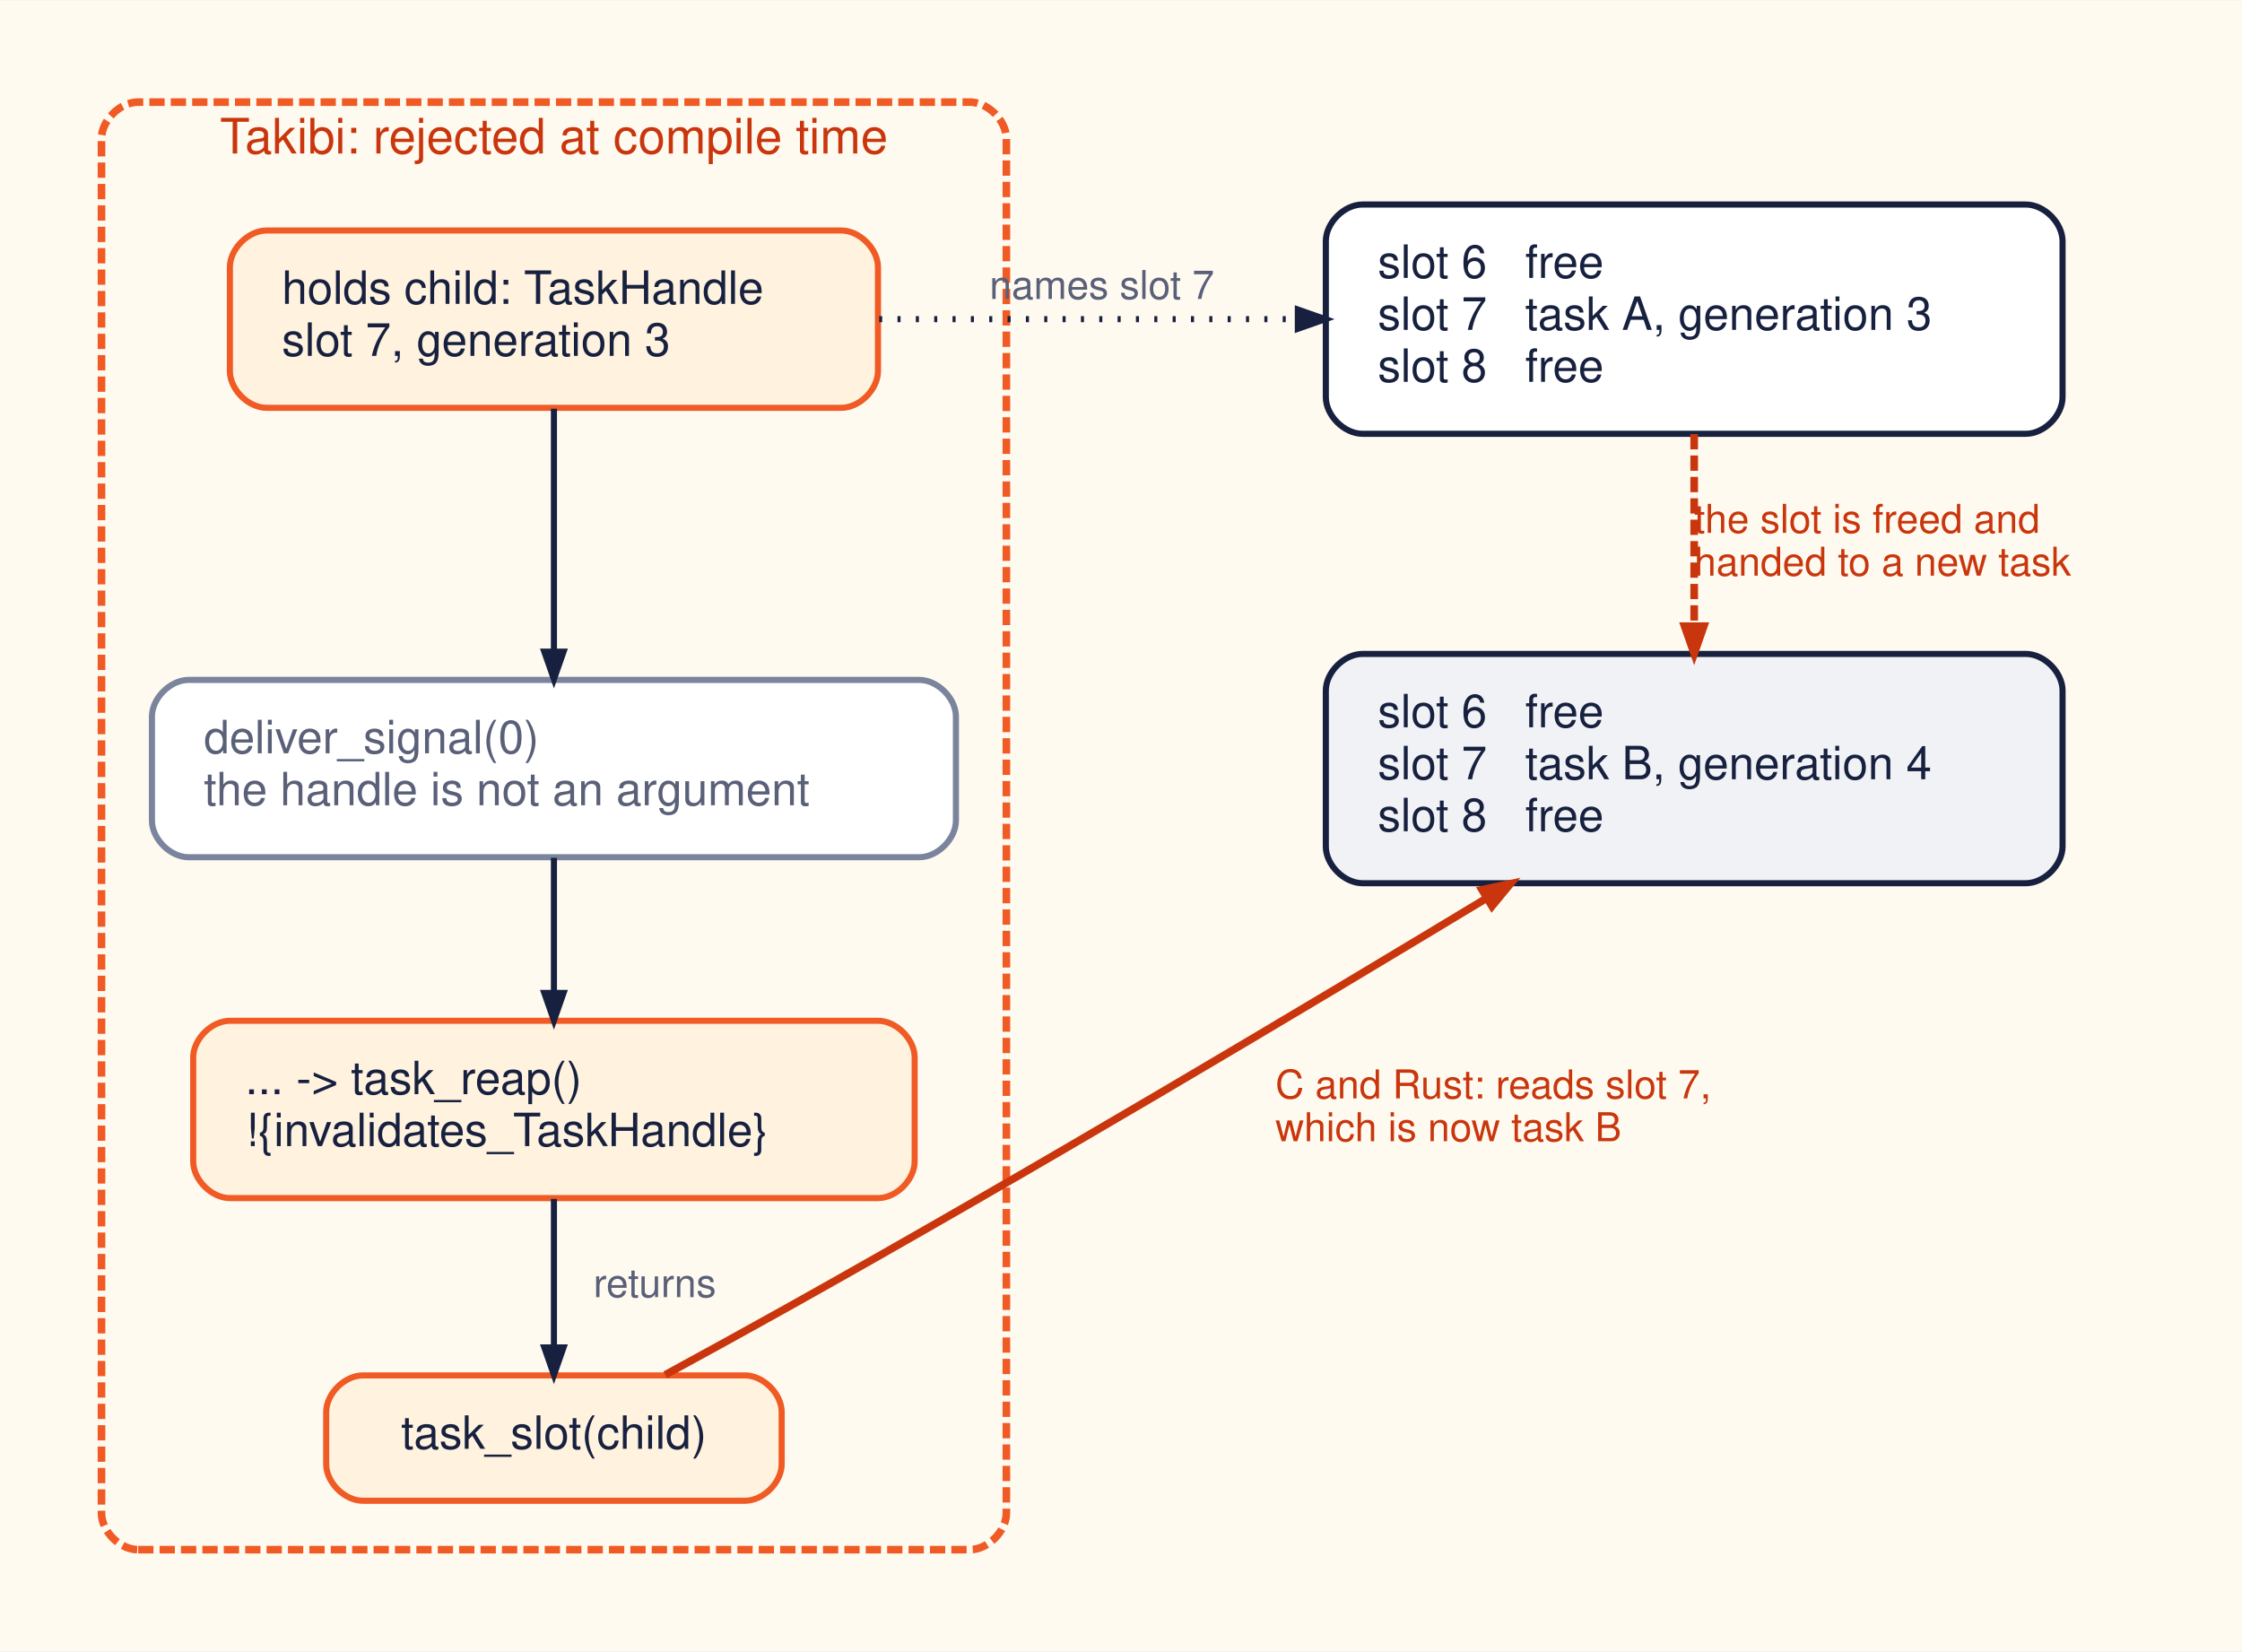
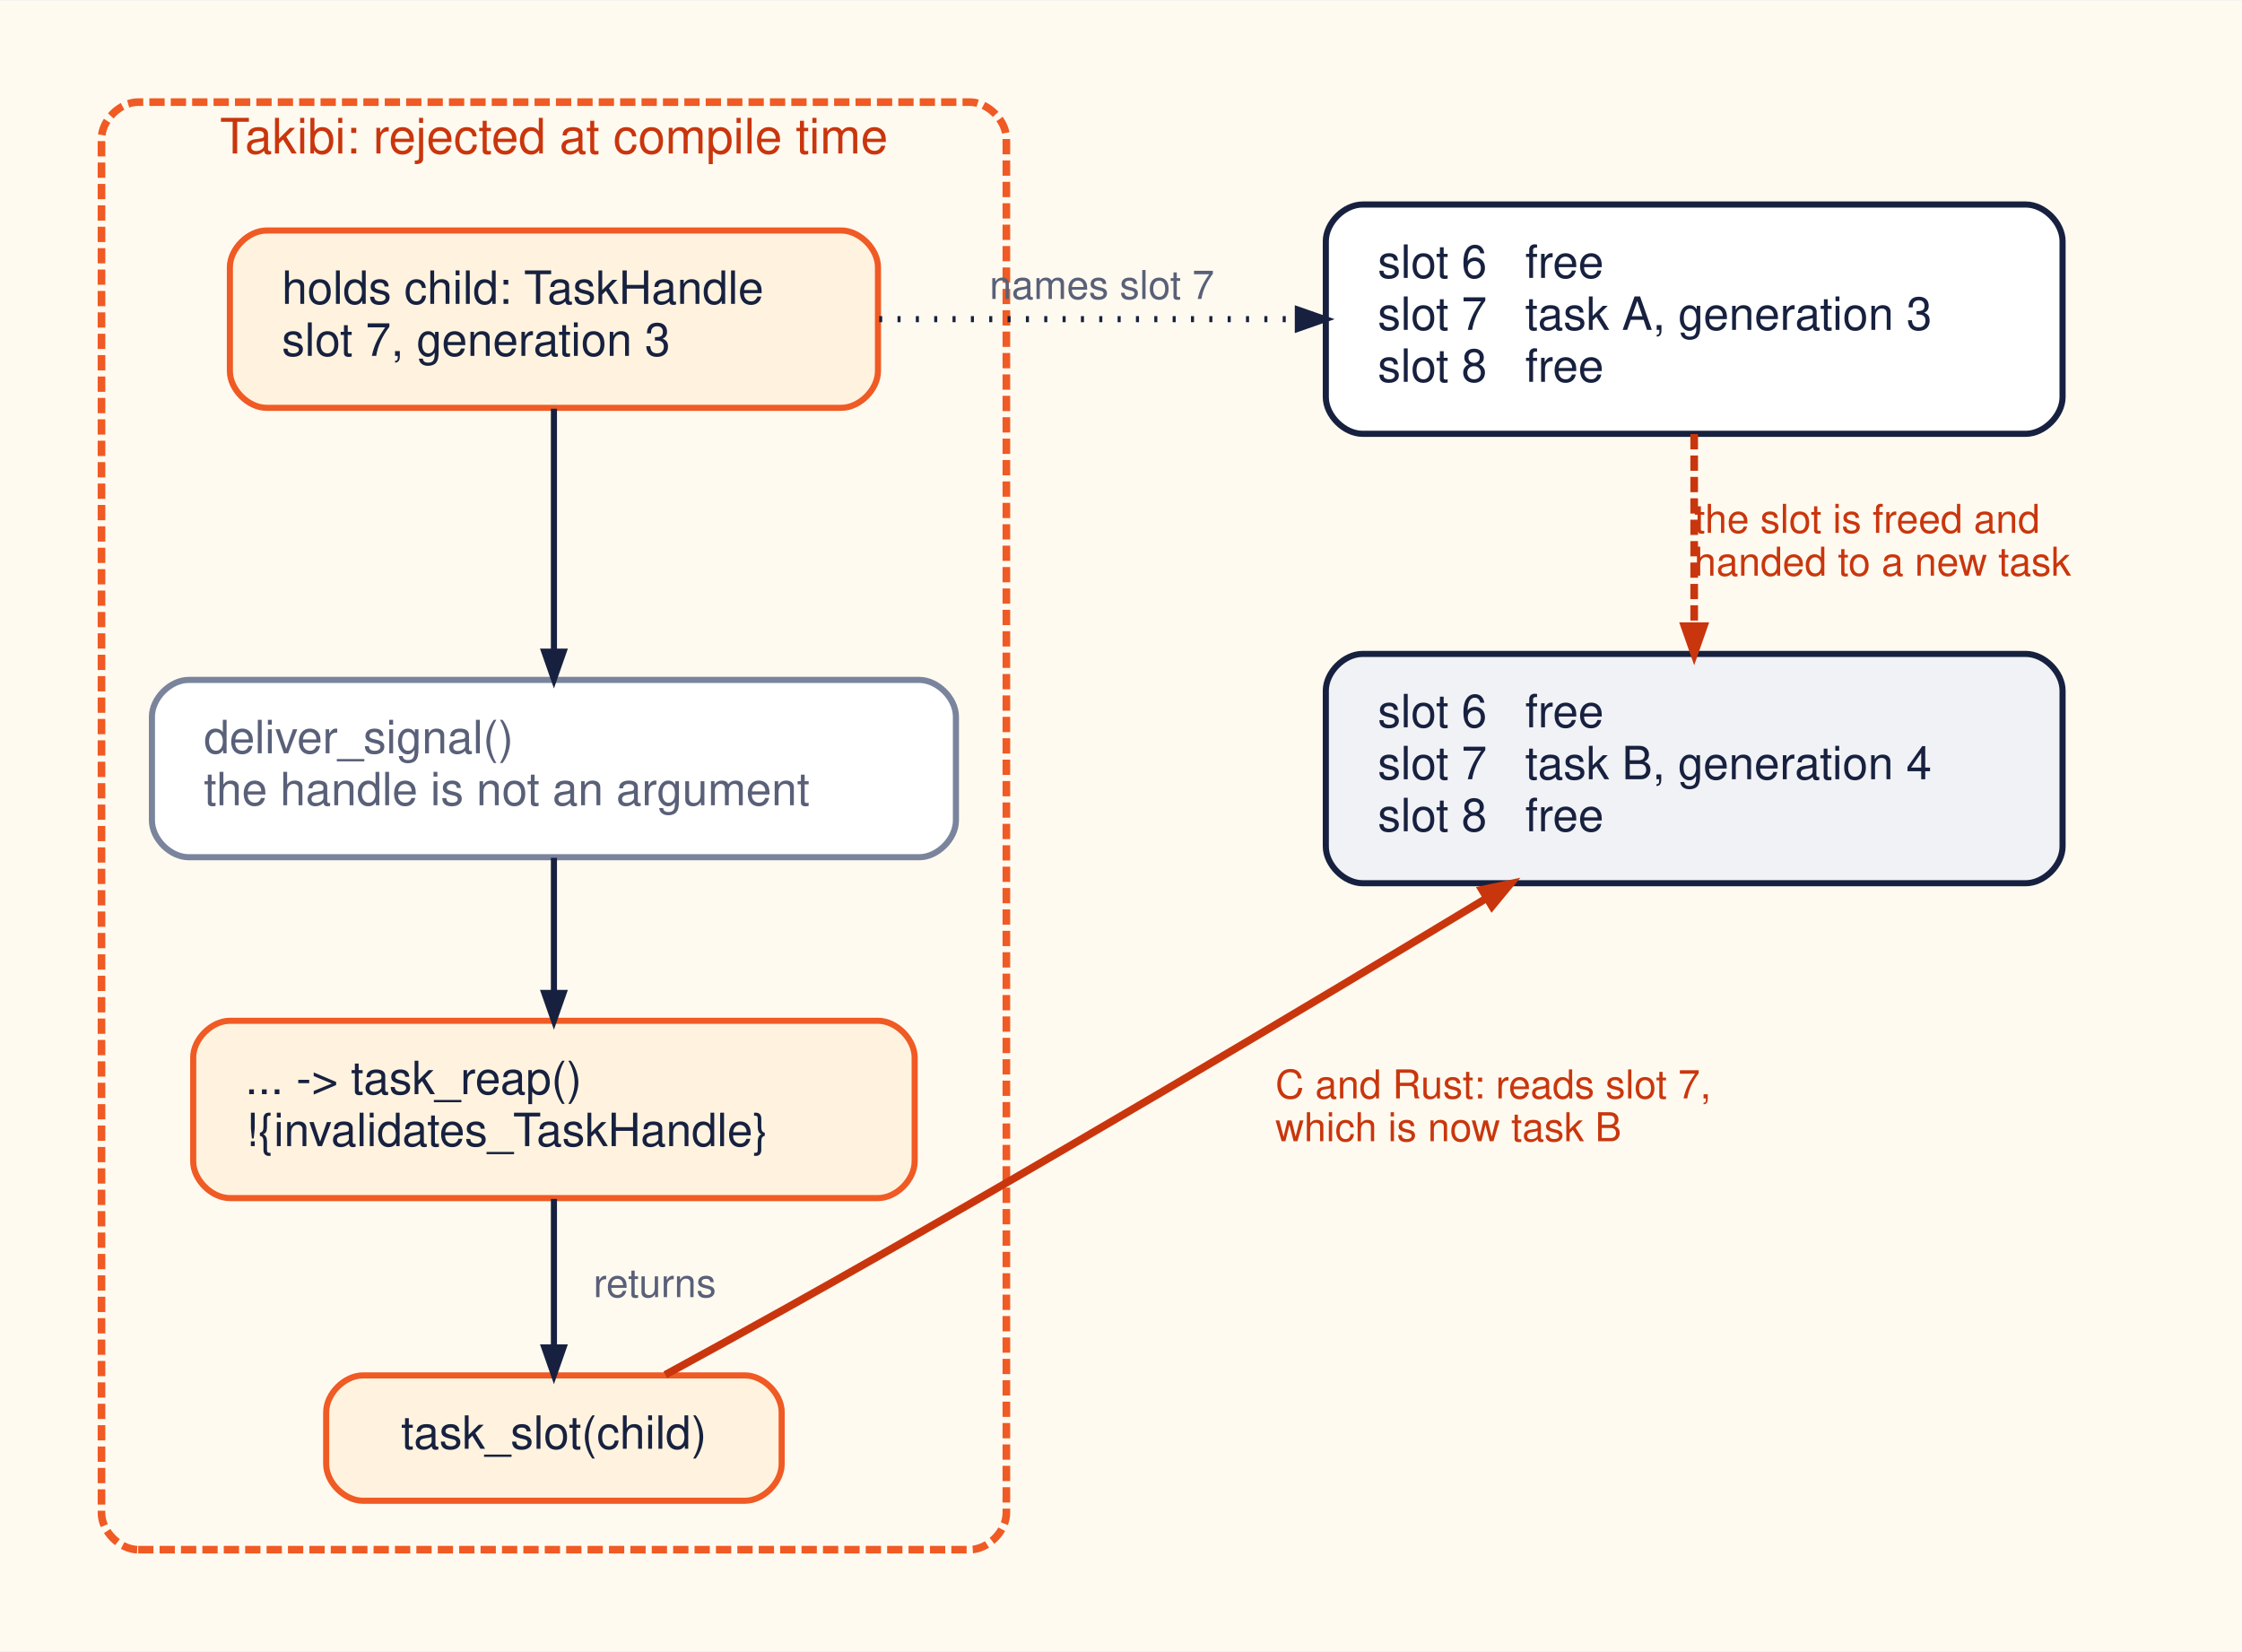
<svg xmlns="http://www.w3.org/2000/svg" width="733pt" height="540pt" viewBox="0.00 0.00 733.40 539.90">
  <g id="graph0" class="graph" transform="scale(1 1) rotate(0) translate(25.2 514.7)">
    <polygon fill="#fffaf0" stroke="transparent" points="-25.2,25.2 -25.2,-514.7 708.2,-514.7 708.2,25.2 -25.2,25.2" />
    <g id="clust1" class="cluster">
      <path fill="#fffaf0" stroke="#f05a24" stroke-width="2.5" stroke-dasharray="5,2" d="M20,-8C20,-8 292,-8 292,-8 298,-8 304,-14 304,-20 304,-20 304,-469.5 304,-469.5 304,-475.5 298,-481.5 292,-481.5 292,-481.5 20,-481.5 20,-481.5 14,-481.5 8,-475.5 8,-469.5 8,-469.5 8,-20 8,-20 8,-14 14,-8 20,-8" />
      <text text-anchor="middle" x="156" y="-464.7" font-family="Helvetica, Arial, Liberation Sans, sans-serif" font-size="16.00" fill="#c9360d">Takibi: rejected at compile time</text>
    </g>
    <g id="node1" class="node">
      <path fill="#fff3df" stroke="#f05a24" stroke-width="2" d="M250,-439.5C250,-439.5 62,-439.5 62,-439.5 56,-439.5 50,-433.5 50,-427.5 50,-427.5 50,-393.5 50,-393.5 50,-387.5 56,-381.5 62,-381.5 62,-381.5 250,-381.5 250,-381.5 256,-381.5 262,-387.5 262,-393.5 262,-393.5 262,-427.5 262,-427.5 262,-433.5 256,-439.5 250,-439.5" />
      <text text-anchor="start" x="67" y="-415.5" font-family="Helvetica, Arial, Liberation Sans, sans-serif" font-size="15.00" fill="#17213f">holds child: TaskHandle</text>
      <text text-anchor="start" x="67" y="-398.5" font-family="Helvetica, Arial, Liberation Sans, sans-serif" font-size="15.00" fill="#17213f">slot 7, generation 3</text>
    </g>
    <g id="node2" class="node">
      <path fill="#ffffff" stroke="#7a849c" stroke-width="2" d="M275.5,-292.5C275.5,-292.5 36.5,-292.5 36.5,-292.5 30.5,-292.5 24.5,-286.5 24.5,-280.5 24.5,-280.5 24.5,-246.5 24.5,-246.5 24.5,-240.5 30.5,-234.5 36.5,-234.5 36.5,-234.5 275.5,-234.5 275.5,-234.5 281.5,-234.5 287.5,-240.5 287.5,-246.5 287.5,-246.5 287.5,-280.5 287.5,-280.5 287.5,-286.5 281.5,-292.5 275.5,-292.5" />
-       <text text-anchor="start" x="41.5" y="-268.5" font-family="Helvetica, Arial, Liberation Sans, sans-serif" font-size="15.00" fill="#596078">deliver_signal(0)</text>
+       <text text-anchor="start" x="41.5" y="-268.5" font-family="Helvetica, Arial, Liberation Sans, sans-serif" font-size="15.00" fill="#596078">deliver_signal()</text>
      <text text-anchor="start" x="41.5" y="-251.5" font-family="Helvetica, Arial, Liberation Sans, sans-serif" font-size="15.00" fill="#596078">the handle is not an argument</text>
    </g>
    <g id="edge1" class="edge">
      <path fill="none" stroke="#17213f" stroke-width="2" d="M156,-381.2C156,-358.54 156,-326.58 156,-301.83" />
      <polygon fill="#17213f" stroke="#17213f" stroke-width="2" points="159.15,-301.73 156,-292.73 152.85,-301.73 159.15,-301.73" />
    </g>
    <g id="node5" class="node">
      <path fill="#ffffff" stroke="#17213f" stroke-width="2" d="M637.5,-448C637.5,-448 420.5,-448 420.5,-448 414.5,-448 408.5,-442 408.5,-436 408.5,-436 408.5,-385 408.5,-385 408.5,-379 414.5,-373 420.5,-373 420.5,-373 637.5,-373 637.5,-373 643.5,-373 649.5,-379 649.5,-385 649.5,-385 649.5,-436 649.5,-436 649.5,-442 643.5,-448 637.5,-448" />
      <text text-anchor="start" x="425.5" y="-424" font-family="Helvetica, Arial, Liberation Sans, sans-serif" font-size="15.00" fill="#17213f">slot 6   free</text>
      <text text-anchor="start" x="425.5" y="-407" font-family="Helvetica, Arial, Liberation Sans, sans-serif" font-size="15.00" fill="#17213f">slot 7   task A, generation 3</text>
      <text text-anchor="start" x="425.5" y="-390" font-family="Helvetica, Arial, Liberation Sans, sans-serif" font-size="15.00" fill="#17213f">slot 8   free</text>
    </g>
    <g id="edge5" class="edge">
      <path fill="none" stroke="#17213f" stroke-width="2" stroke-dasharray="1,5" d="M262.39,-410.5C304.99,-410.5 354.49,-410.5 399.18,-410.5" />
      <polygon fill="#17213f" stroke="#17213f" stroke-width="2" points="399.35,-413.65 408.35,-410.5 399.35,-407.35 399.35,-413.65" />
      <text text-anchor="middle" x="335.25" y="-417.1" font-family="Helvetica, Arial, Liberation Sans, sans-serif" font-size="13.00" fill="#596078">  names slot 7  </text>
    </g>
    <g id="node3" class="node">
      <path fill="#fff3df" stroke="#f05a24" stroke-width="2" d="M262,-181C262,-181 50,-181 50,-181 44,-181 38,-175 38,-169 38,-169 38,-135 38,-135 38,-129 44,-123 50,-123 50,-123 262,-123 262,-123 268,-123 274,-129 274,-135 274,-135 274,-169 274,-169 274,-175 268,-181 262,-181" />
      <text text-anchor="start" x="55" y="-157" font-family="Helvetica, Arial, Liberation Sans, sans-serif" font-size="15.00" fill="#17213f">... -&gt; task_reap()</text>
      <text text-anchor="start" x="55" y="-140" font-family="Helvetica, Arial, Liberation Sans, sans-serif" font-size="15.00" fill="#17213f">!{invalidates_TaskHandle}</text>
    </g>
    <g id="edge2" class="edge">
      <path fill="none" stroke="#17213f" stroke-width="2" d="M156,-234.3C156,-220.89 156,-204.67 156,-190.26" />
      <polygon fill="#17213f" stroke="#17213f" stroke-width="2" points="159.15,-190.1 156,-181.1 152.85,-190.1 159.15,-190.1" />
    </g>
    <g id="node4" class="node">
      <path fill="#fff3df" stroke="#f05a24" stroke-width="2" d="M218.5,-65C218.5,-65 93.5,-65 93.5,-65 87.5,-65 81.5,-59 81.5,-53 81.5,-53 81.5,-36 81.5,-36 81.5,-30 87.5,-24 93.5,-24 93.5,-24 218.5,-24 218.5,-24 224.5,-24 230.5,-30 230.5,-36 230.5,-36 230.5,-53 230.5,-53 230.5,-59 224.5,-65 218.5,-65" />
      <text text-anchor="middle" x="156" y="-41" font-family="Helvetica, Arial, Liberation Sans, sans-serif" font-size="15.00" fill="#17213f">task_slot(child)</text>
    </g>
    <g id="edge3" class="edge">
      <path fill="none" stroke="#17213f" stroke-width="2" d="M156,-122.73C156,-107.81 156,-89.53 156,-74.5" />
      <polygon fill="#17213f" stroke="#17213f" stroke-width="2" points="159.15,-74.16 156,-65.16 152.85,-74.16 159.15,-74.16" />
      <text text-anchor="middle" x="189" y="-90.6" font-family="Helvetica, Arial, Liberation Sans, sans-serif" font-size="13.00" fill="#596078">  returns  </text>
    </g>
    <g id="node6" class="node">
      <path fill="#f1f2f6" stroke="#17213f" stroke-width="2" d="M637.5,-301C637.5,-301 420.5,-301 420.5,-301 414.5,-301 408.5,-295 408.5,-289 408.5,-289 408.5,-238 408.5,-238 408.5,-232 414.5,-226 420.5,-226 420.5,-226 637.5,-226 637.5,-226 643.5,-226 649.5,-232 649.5,-238 649.5,-238 649.5,-289 649.5,-289 649.5,-295 643.5,-301 637.5,-301" />
      <text text-anchor="start" x="425.5" y="-277" font-family="Helvetica, Arial, Liberation Sans, sans-serif" font-size="15.00" fill="#17213f">slot 6   free</text>
      <text text-anchor="start" x="425.5" y="-260" font-family="Helvetica, Arial, Liberation Sans, sans-serif" font-size="15.00" fill="#17213f">slot 7   task B, generation 4</text>
      <text text-anchor="start" x="425.5" y="-243" font-family="Helvetica, Arial, Liberation Sans, sans-serif" font-size="15.00" fill="#17213f">slot 8   free</text>
    </g>
    <g id="edge6" class="edge">
      <path fill="none" stroke="#c9360d" stroke-width="2.5" d="M192.42,-65.2C204.99,-72.05 219.14,-79.81 232,-87 311.44,-131.38 401.19,-184.9 461.04,-221.07" />
      <polygon fill="#c9360d" stroke="#c9360d" stroke-width="2.5" points="459.59,-223.87 468.92,-225.84 462.85,-218.48 459.59,-223.87" />
      <text text-anchor="start" x="392" y="-155.6" font-family="Helvetica, Arial, Liberation Sans, sans-serif" font-size="13.00" fill="#c9360d">  C and Rust: reads slot 7,</text>
      <text text-anchor="start" x="392" y="-141.6" font-family="Helvetica, Arial, Liberation Sans, sans-serif" font-size="13.00" fill="#c9360d">  which is now task B</text>
    </g>
    <g id="edge4" class="edge">
      <path fill="none" stroke="#c9360d" stroke-width="2.5" stroke-dasharray="5,2" d="M529,-372.91C529,-353.85 529,-330.36 529,-310.12" />
      <polygon fill="#c9360d" stroke="#c9360d" stroke-width="2.5" points="532.15,-310.08 529,-301.08 525.85,-310.08 532.15,-310.08" />
      <text text-anchor="start" x="529" y="-340.6" font-family="Helvetica, Arial, Liberation Sans, sans-serif" font-size="13.00" fill="#c9360d">  the slot is freed and</text>
      <text text-anchor="start" x="529" y="-326.6" font-family="Helvetica, Arial, Liberation Sans, sans-serif" font-size="13.00" fill="#c9360d">  handed to a new task</text>
    </g>
  </g>
</svg>
